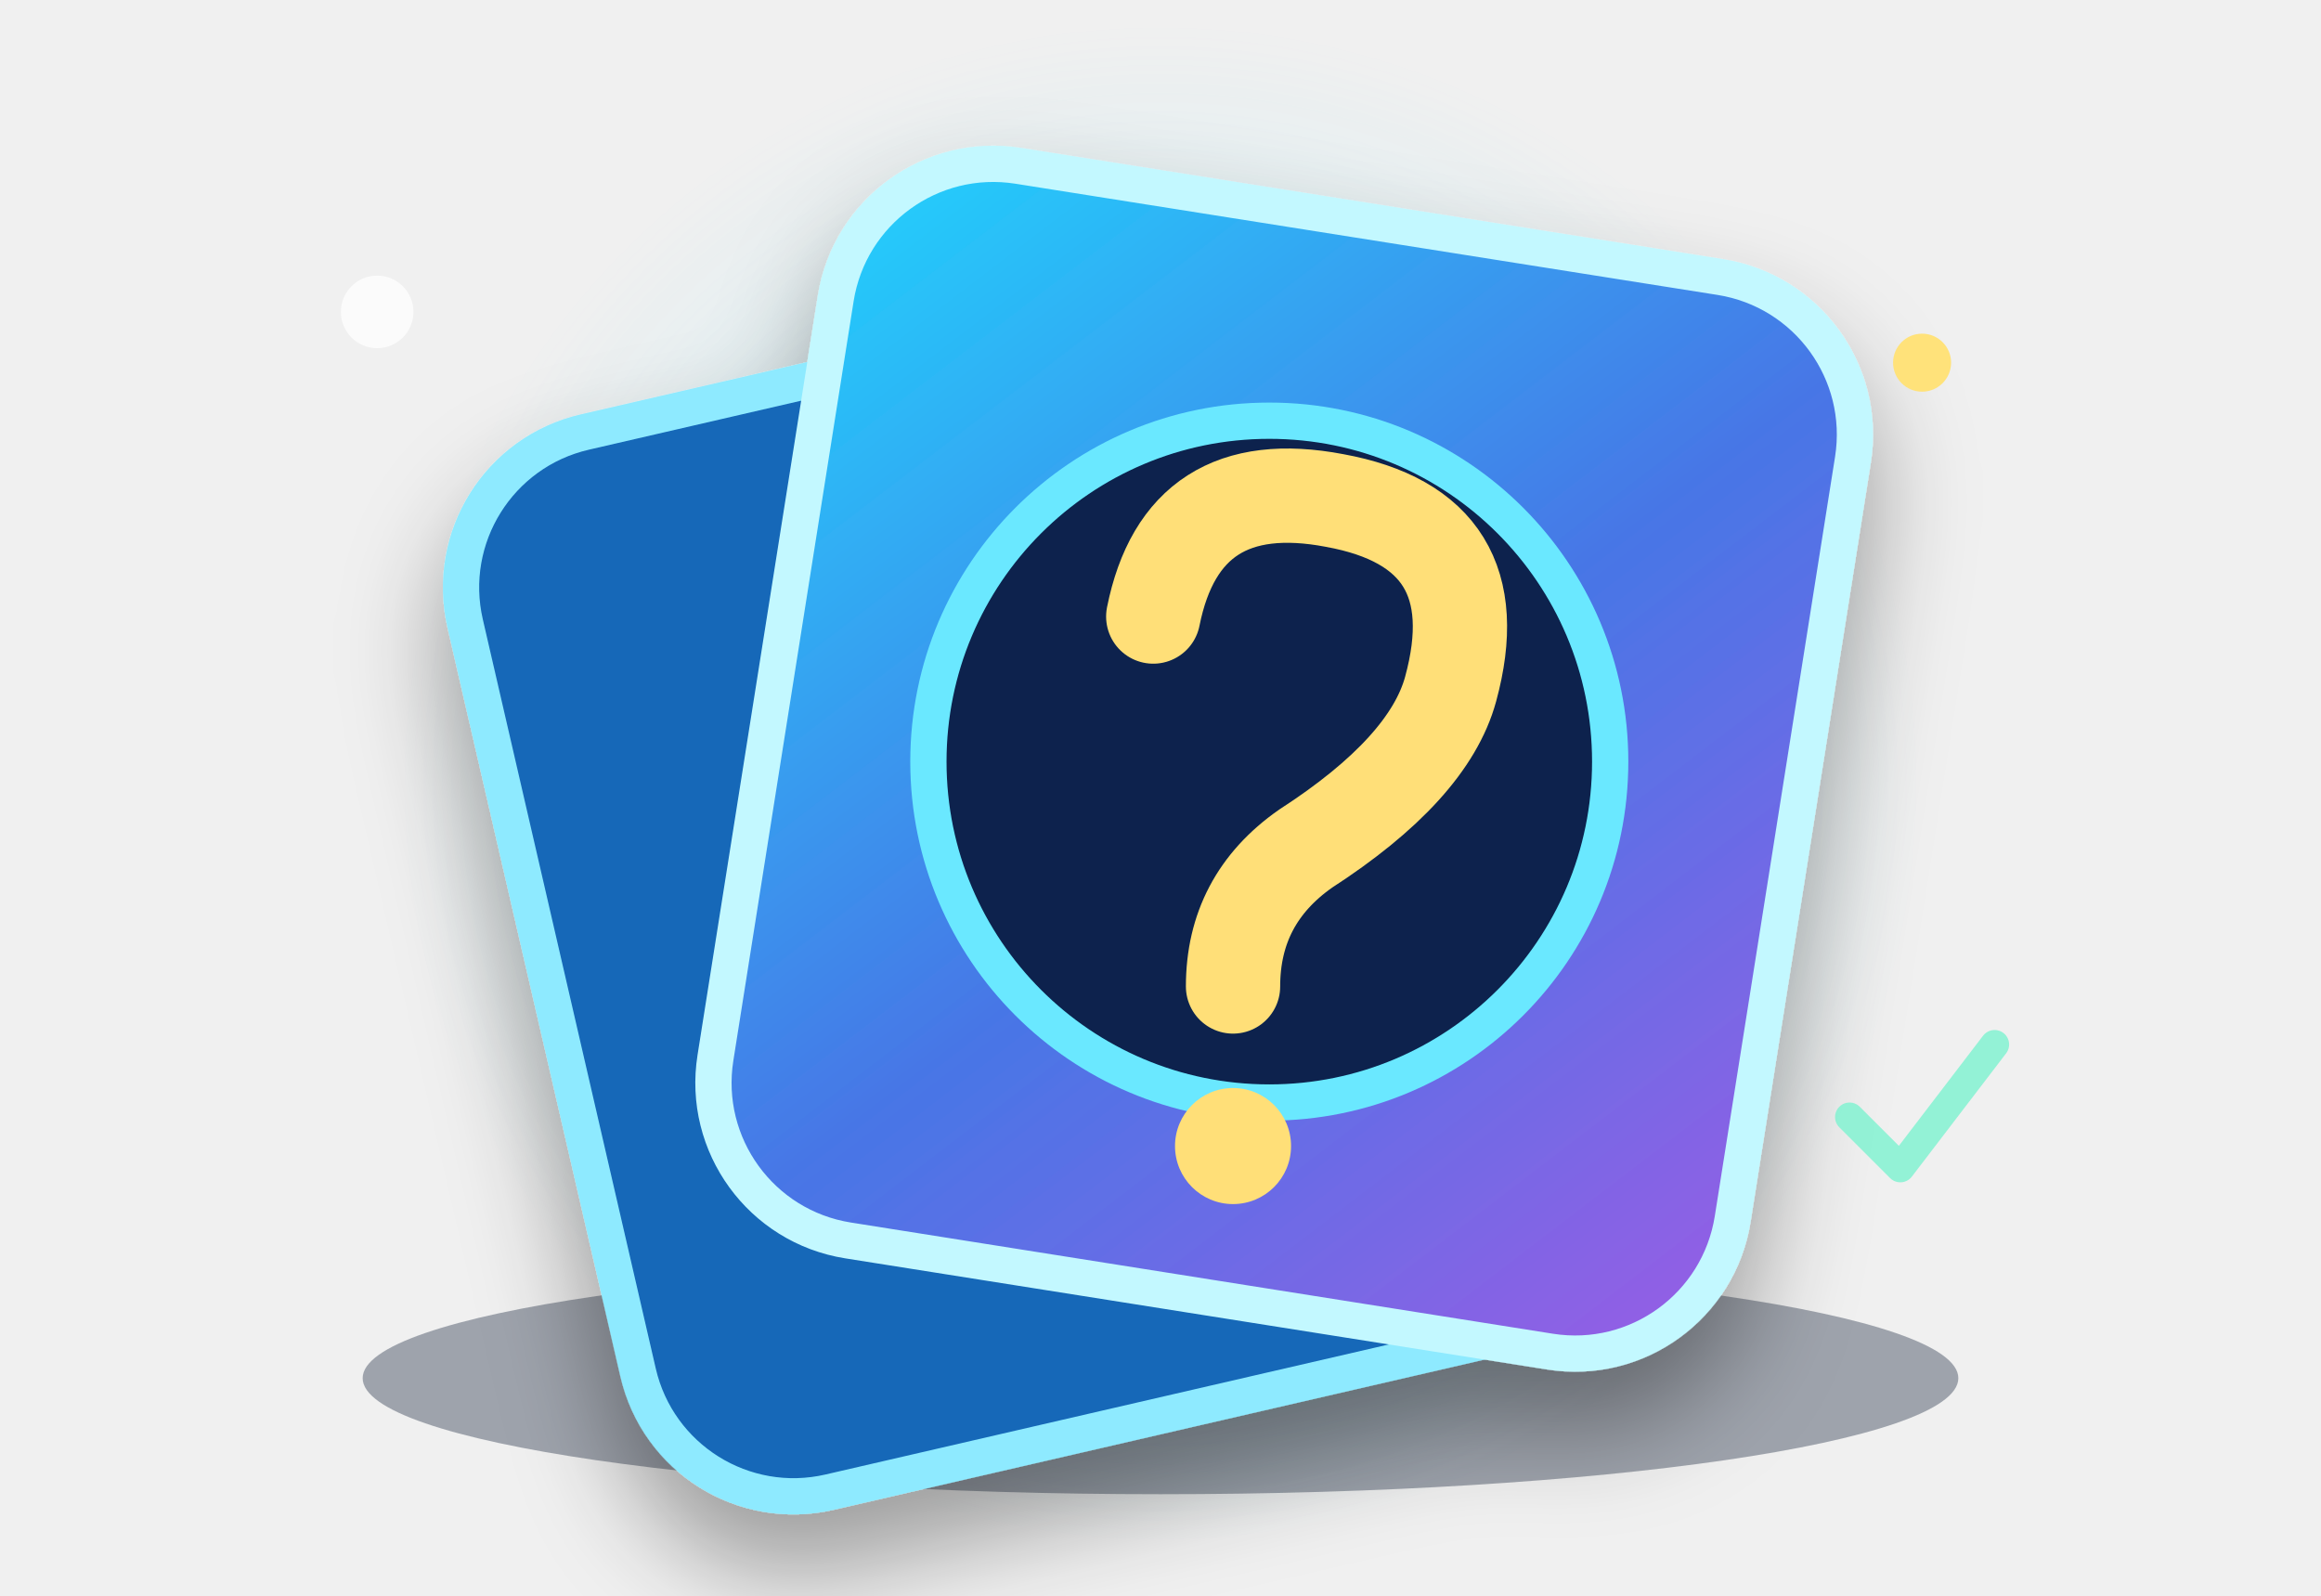
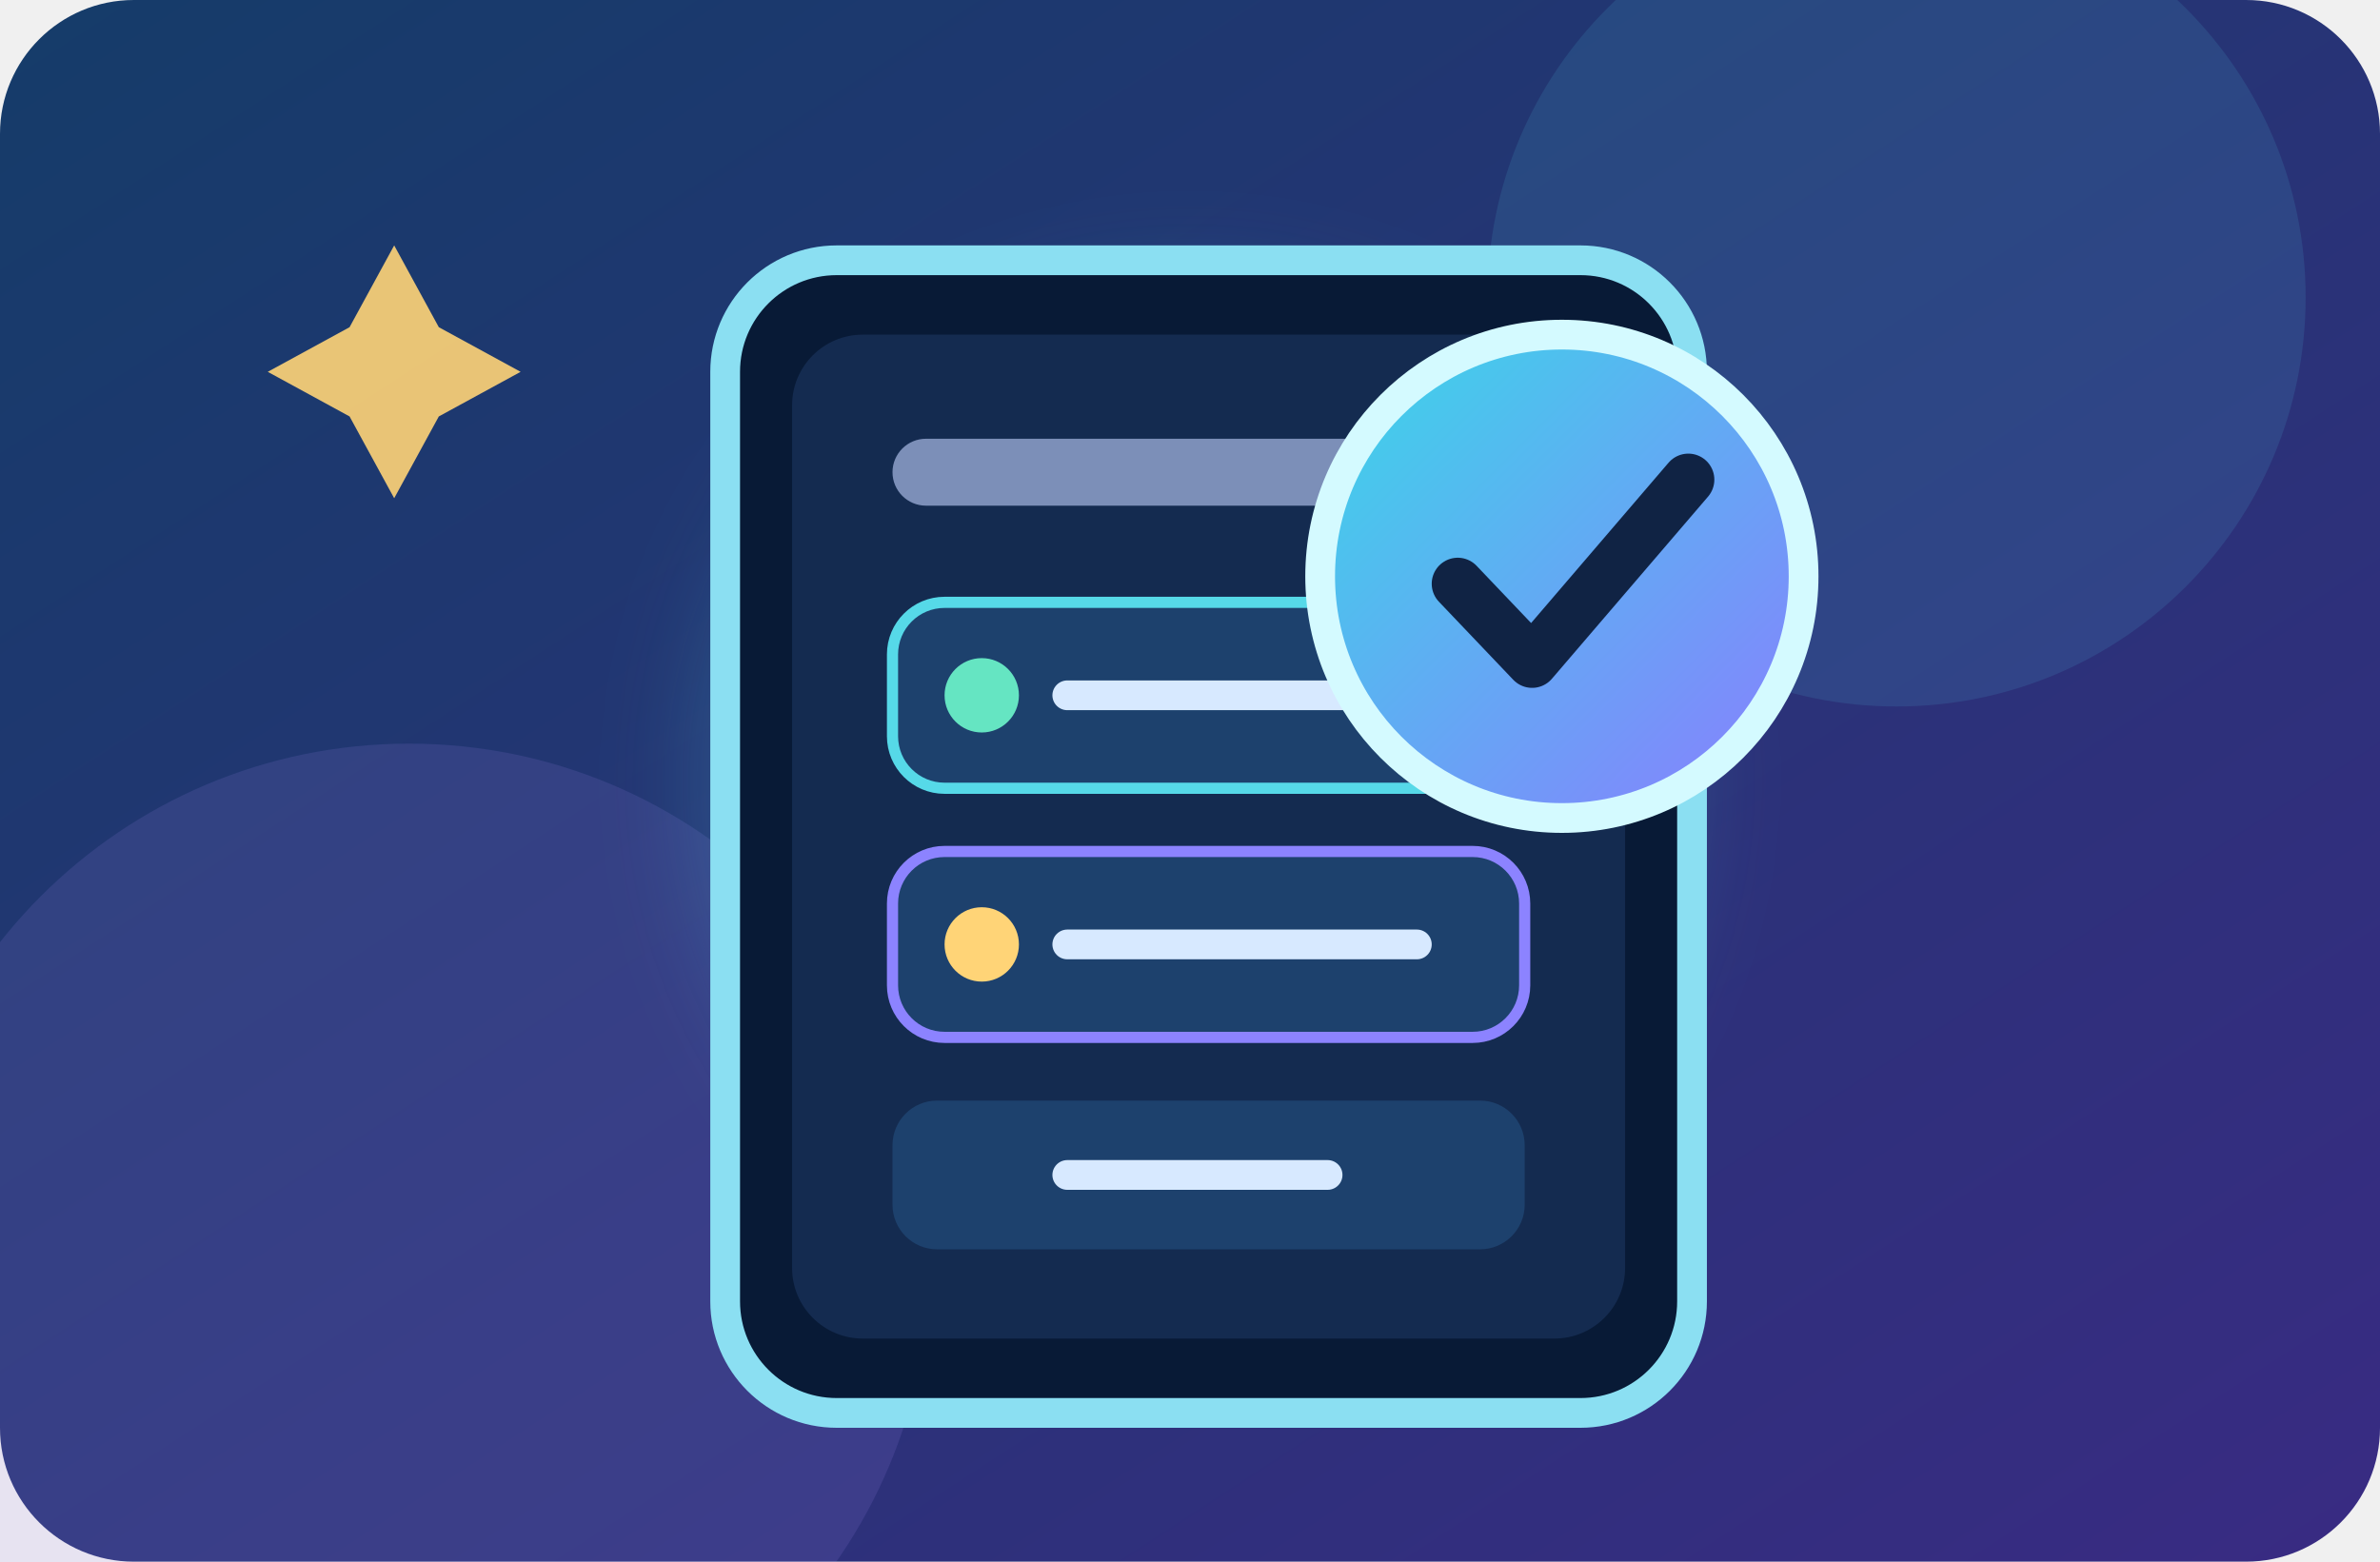
- <svg xmlns="http://www.w3.org/2000/svg" viewBox="0 0 320 220" role="img" aria-hidden="true">
+ <svg xmlns="http://www.w3.org/2000/svg" viewBox="0 0 640 420">
  <defs>
-     <linearGradient id="a" x1="0" y1="0" x2="1" y2="1">
-       <stop stop-color="#21d4fd" />
-       <stop offset=".52" stop-color="#4776e6" />
-       <stop offset="1" stop-color="#9b5de5" />
+     <linearGradient id="bg" x1="0" y1="0" x2="1" y2="1">
+       <stop stop-color="#153c69" />
+       <stop offset="1" stop-color="#392b83" />
    </linearGradient>
-     <radialGradient id="glow">
-       <stop stop-color="#53dfff" stop-opacity=".32" />
-       <stop offset="1" stop-color="#53dfff" stop-opacity="0" />
-     </radialGradient>
-     <filter id="shadow" x="-30%" y="-30%" width="160%" height="170%">
-       <feGaussianBlur in="SourceAlpha" stdDeviation="7" />
-       <feOffset dy="8" />
-       <feComponentTransfer>
-         <feFuncA type="linear" slope=".35" />
-       </feComponentTransfer>
-       <feMerge>
-         <feMergeNode />
-         <feMergeNode in="SourceGraphic" />
-       </feMerge>
+     <linearGradient id="card" x1="0" y1="0" x2="1" y2="1">
+       <stop stop-color="#39d8e8" />
+       <stop offset="1" stop-color="#8b7cff" />
+     </linearGradient>
+     <filter id="glow">
+       <feGaussianBlur stdDeviation="12" />
    </filter>
  </defs>
-   <ellipse cx="160" cy="190" rx="110" ry="16" fill="#07152e" opacity=".35" />
-   <circle cx="160" cy="108" r="105" fill="url(#glow)" />
-   <g filter="url(#shadow)">
-     <g transform="translate(160 110)">
-       <rect x="-88" y="-67" width="142" height="150" rx="22" fill="#1467b8" stroke="#8eeaff" stroke-width="5" transform="rotate(-13)" />
-       <rect x="-55" y="-83" width="142" height="150" rx="22" fill="url(#a)" stroke="#c3f8ff" stroke-width="5" transform="rotate(9)" />
-       <circle cx="15" cy="-5" r="47" fill="#09234d" stroke="#6be8ff" stroke-width="5" />
-       <path d="M-1 -25q4-20 25-16 22 4 16 26-3 11-20 22-10 7-10 19" fill="none" stroke="#ffdf78" stroke-width="13" stroke-linecap="round" />
-       <circle cx="10" cy="48" r="8" fill="#ffdf78" />
-     </g>
+   <rect width="640" height="420" rx="36" fill="url(#bg)" />
+   <circle cx="510" cy="80" r="110" fill="#54d8ee" opacity=".12" />
+   <circle cx="110" cy="340" r="140" fill="#a78bfa" opacity=".13" />
+   <circle cx="320" cy="210" r="135" fill="#52dce9" opacity=".15" filter="url(#glow)" />
+   <g transform="translate(175 52)">
+     <rect x="20" y="18" width="260" height="310" rx="30" fill="#081a36" stroke="#8bdff2" stroke-width="8" />
+     <rect x="38" y="38" width="224" height="270" rx="19" fill="#142b50" />
+     <rect x="65" y="66" width="170" height="18" rx="9" fill="#7c8fb8" />
+     <rect x="65" y="110" width="170" height="50" rx="14" fill="#1d416d" stroke="#56d9e8" stroke-width="3" />
+     <rect x="65" y="177" width="170" height="50" rx="14" fill="#1d416d" stroke="#8c83ff" stroke-width="3" />
+     <rect x="65" y="244" width="170" height="40" rx="12" fill="#1d416d" />
+     <circle cx="89" cy="135" r="10" fill="#65e5c2" />
+     <circle cx="89" cy="202" r="10" fill="#ffd477" />
+     <path d="M112 135h94M112 202h94M112 264h70" stroke="#d7e9ff" stroke-width="8" stroke-linecap="round" />
  </g>
-   <circle cx="52" cy="43" r="5" fill="#fff" opacity=".75" />
-   <circle cx="265" cy="50" r="4" fill="#ffe27a" />
-   <path d="M255 154l7 7 13-17" fill="none" stroke="#83f2d1" stroke-width="4" stroke-linecap="round" stroke-linejoin="round" opacity=".85" />
+   <g transform="translate(420 155)">
+     <circle r="65" fill="url(#card)" stroke="#d4faff" stroke-width="8" />
+     <path d="M-28 2l20 21 42-49" fill="none" stroke="#102344" stroke-width="14" stroke-linecap="round" stroke-linejoin="round" />
+   </g>
+   <path d="M94 88l12-22 12 22 22 12-22 12-12 22-12-22-22-12z" fill="#ffd477" opacity=".9" />
</svg>
